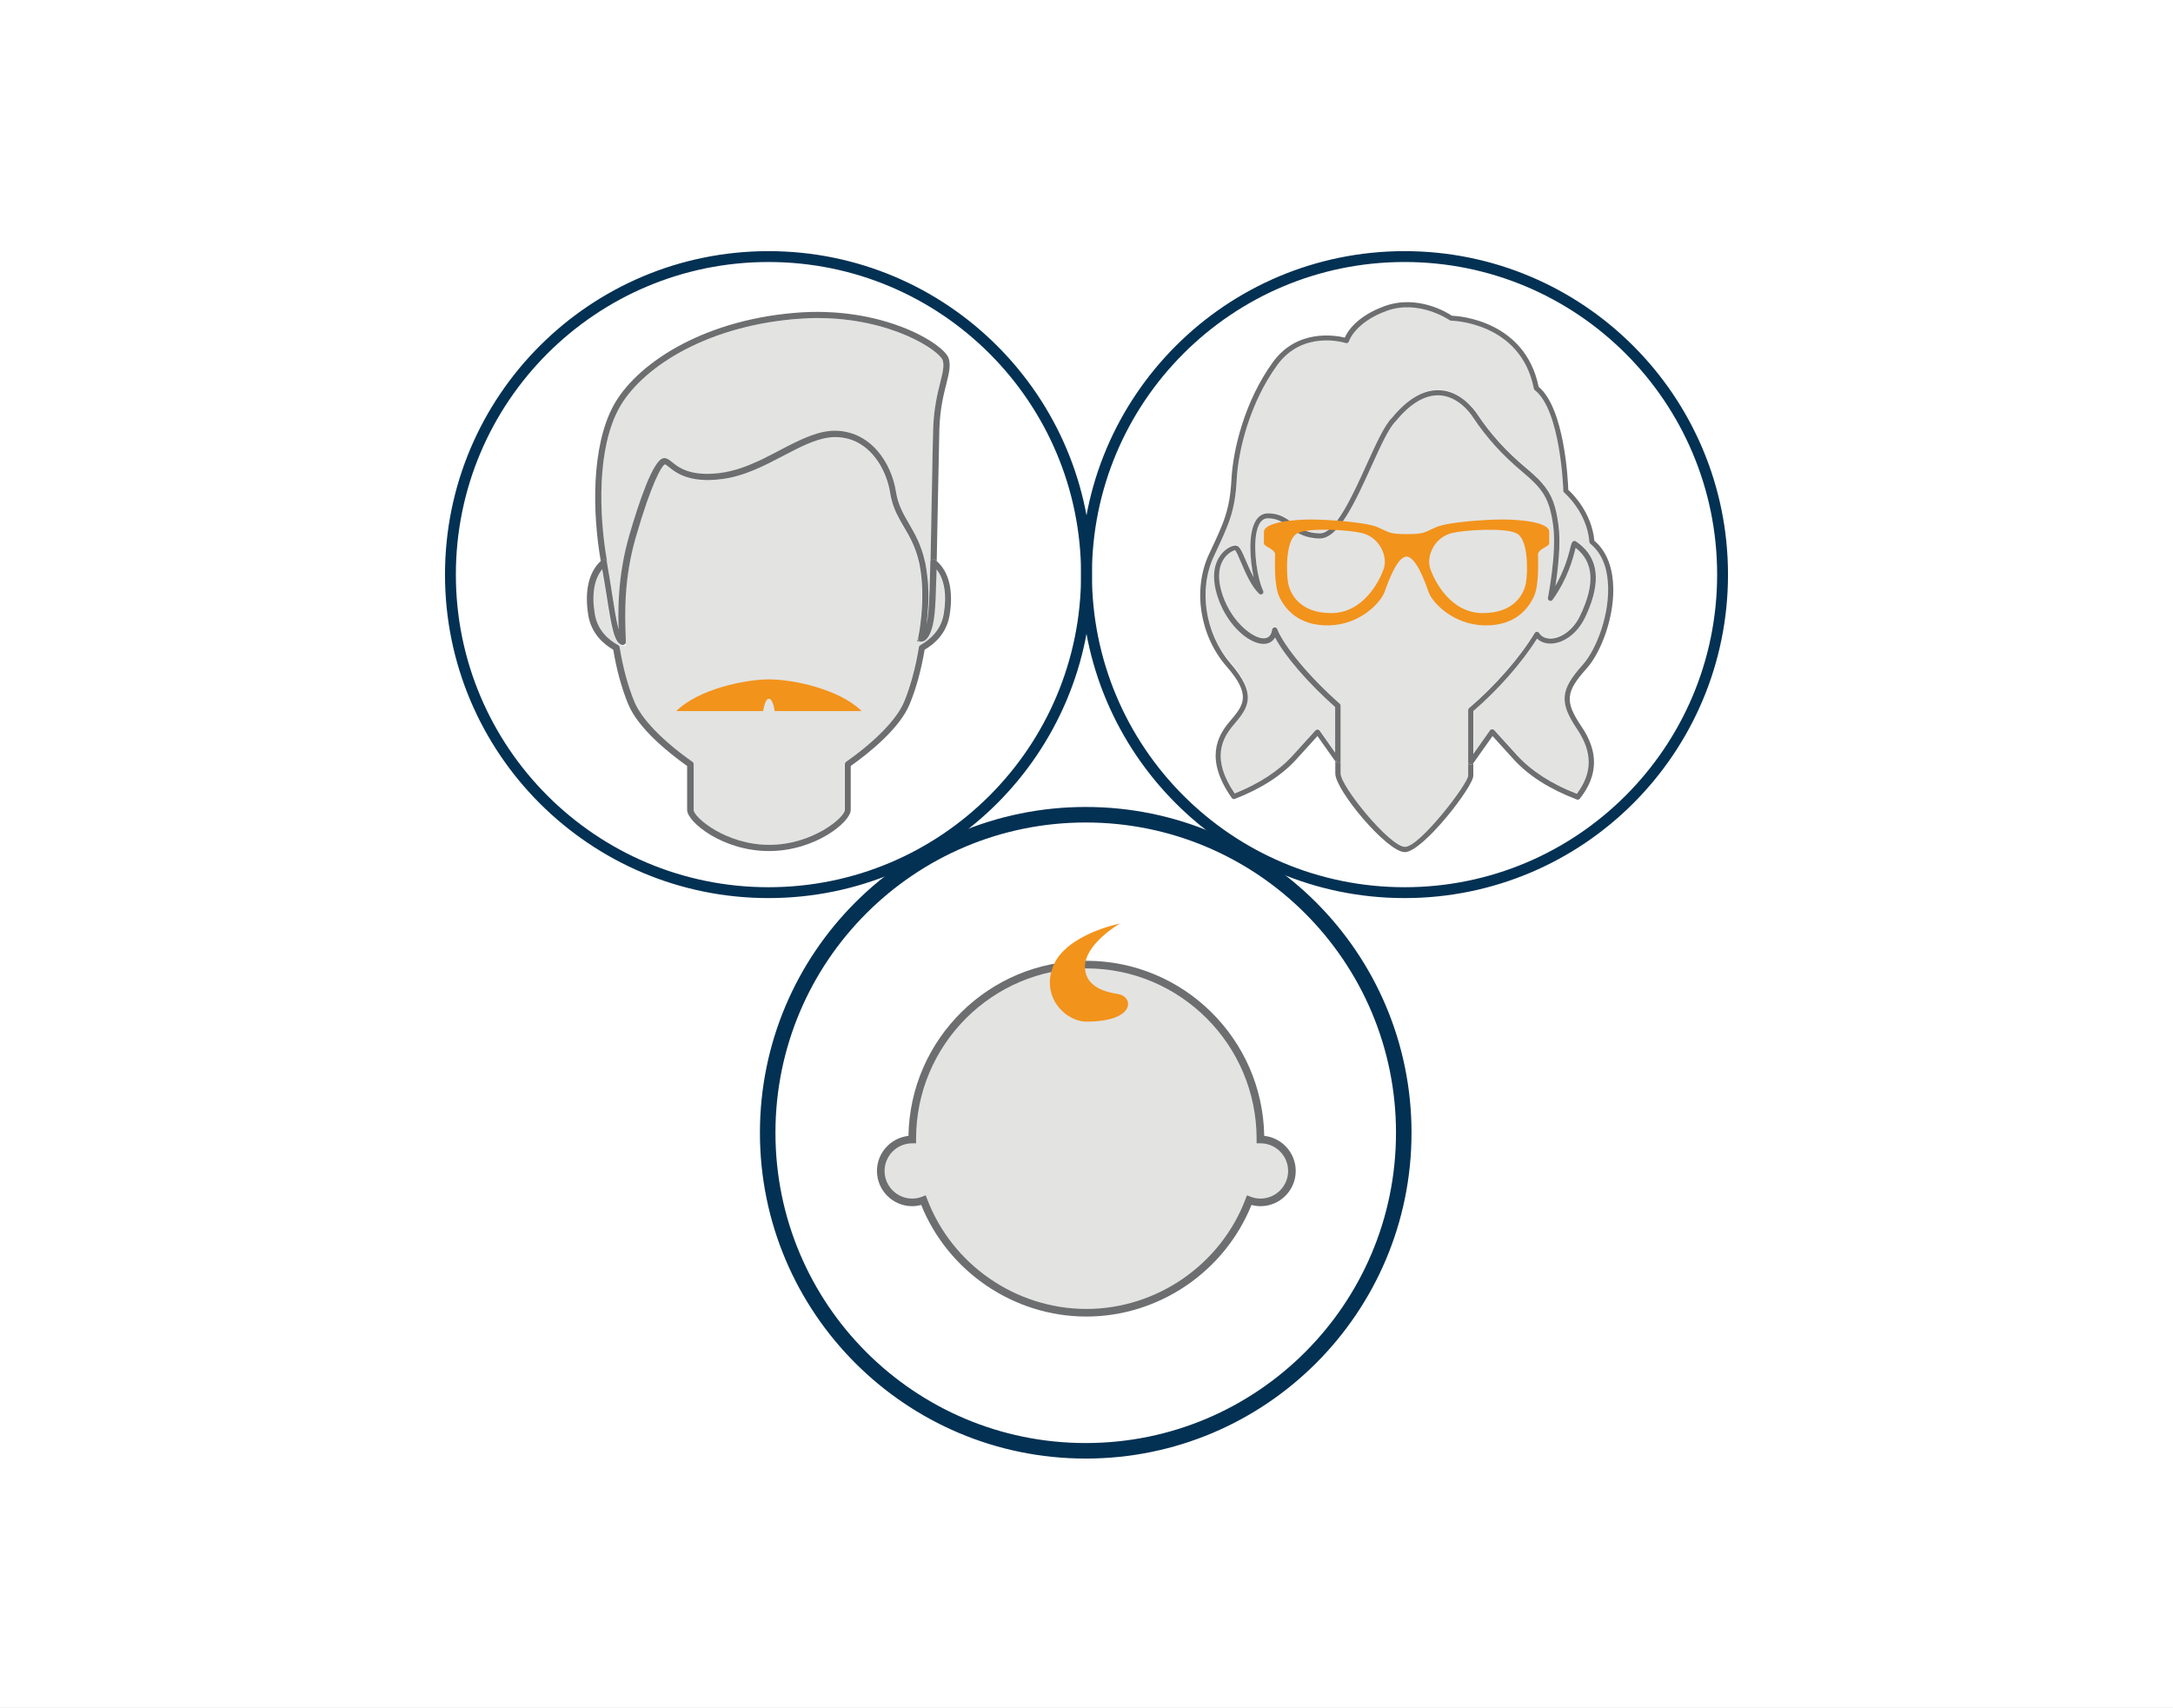
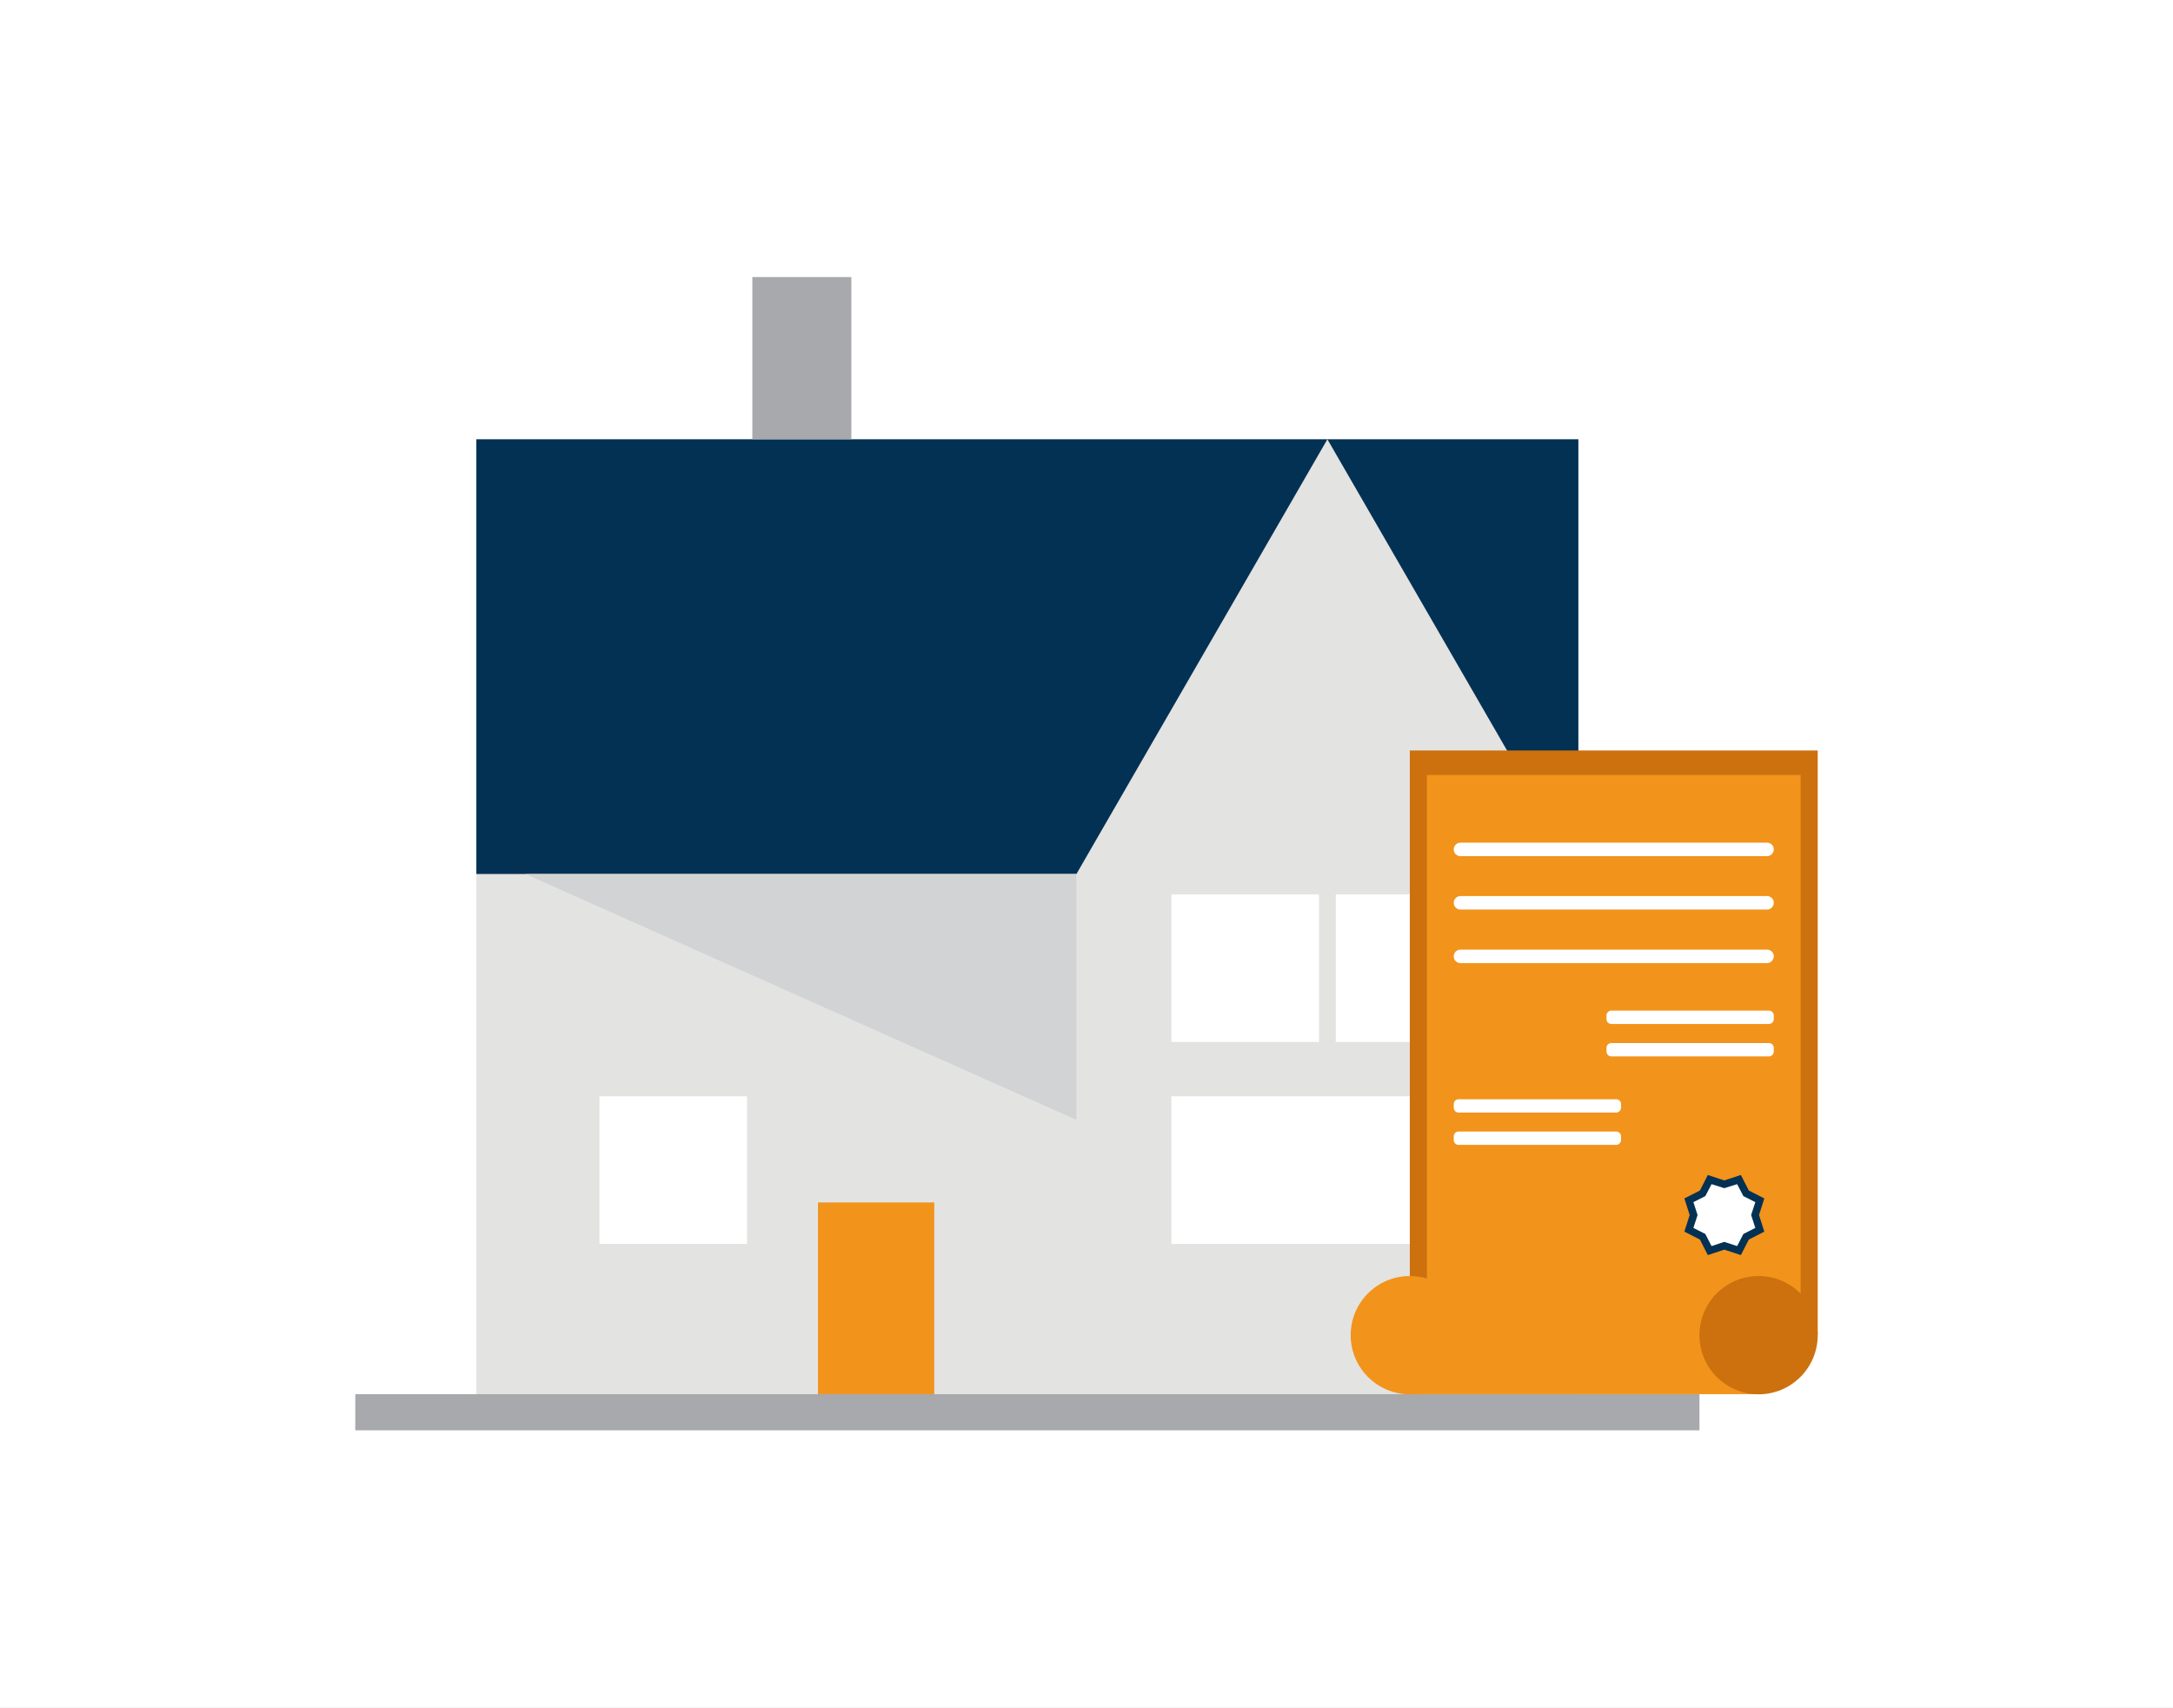
<svg xmlns="http://www.w3.org/2000/svg" version="1.1" id="Ebene_1" x="0px" y="0px" viewBox="0 0 1400 1100" style="enable-background:new 0 0 1400 1100;" xml:space="preserve">
  <style type="text/css">
	.st0{fill:#FFFFFF;}
	.st1{fill:#E3E3E2;}
- 	.st2{fill:#6D6E70;}
+ 	.st2{fill:#033153;}
	.st3{fill:#F2931B;}
- 	.st4{fill:none;stroke:#033153;stroke-width:10;stroke-miterlimit:10;}
- 	.st5{fill:none;stroke:#033153;stroke-width:7;stroke-miterlimit:10;}
+ 	.st4{fill:#A7A9AC;}
+ 	.st5{fill:#D1D3D4;}
+ 	.st6{fill:#CC710D;}
</style>
  <rect y="0" class="st0" width="1400" height="1100" />
  <g>
    <g>
-       <path class="st1" d="M794.8,466.9c-7.6,8.9-14.4,22,0.8,44.1c16.1-6.5,28.3-14.4,37.3-24.4l14.8-16.3c0.3-0.4,0.8-0.5,1.3-0.5    c0.5,0,1,0.3,1.3,0.7l10,14.2v-29.4c-17.4-15.3-32.5-32.9-38.7-44.8c-1.7,3.1-4.6,3.9-6.4,4.1c-9.2,0.9-23.9-11-30.3-29.4    c-5.1-14.5-1.9-23.1,1.6-27.8c3.3-4.4,7.7-6.3,9.8-6.1c2.4,0.1,3.8,3.4,6.6,9.9c1.4,3.3,3,7.1,4.9,10.5    c-2.6-11.9-3.5-28.6,1.4-36.5c1.9-3.1,4.7-4.7,7.9-4.7c7.5,0,11.8,3.2,15.9,6.3c4.4,3.3,8.9,6.6,17.6,6.6    c9.9,0,21.1-24.7,30.1-44.6c6.2-13.6,11.5-25.4,16.3-29.9c10-12.2,20.4-18.2,30.7-17.7c12.9,0.6,21.4,11.3,24.4,15.8    c8.5,12.7,18.2,23.4,31.4,34.5c1.7,1.4,3.2,2.8,4.7,4.1c0.7,0.7,1.4,1.3,2,1.9c0.7,0.6,1.3,1.3,1.9,1.9c0.6,0.6,1.2,1.3,1.7,1.9    c5.9,6.9,8.6,14,10.4,26.9c0.4,3.1,0.6,6.4,0.6,9.9c0,3.5-0.1,7-0.4,10.5c-0.5,7-1.4,13.7-2.2,18.7c5.8-10,8.2-18.9,9.4-23.7    c0.1-0.3,0.2-0.6,0.2-0.9c0.7-3,1-3.9,2.1-4.3c0.1,0,0.3-0.1,0.4-0.1c0.1,0,0.1,0,0.2,0c0.1,0,0.2,0,0.3,0c0,0,0.1,0,0.1,0    c0.1,0,0.2,0,0.3,0.1c0,0,0.1,0,0.1,0.1c0.1,0,0.1,0.1,0.2,0.1c0.5,0.3,0.9,0.6,1.4,1c13.2,9.7,14.9,24.9,5.3,46.1    c-0.3,0.7-0.7,1.4-1,2.1c-4.6,9.6-12.9,16.1-21.3,16.6c-3.8,0.2-7.1-0.9-9.5-3.2c-9.7,15.4-25.2,33.1-41.1,46.7v27.7l10.8-15.3    c0.3-0.4,0.8-0.7,1.3-0.7c0,0,0.1,0,0.1,0c0.5,0,0.9,0.2,1.2,0.5l14.8,16.3c9.3,10.2,21.9,18.3,38.5,24.8    c10.2-13.5,10.3-26.9,0.1-41.8c-11.6-17.1-10.8-25.2,3.7-41.3c9-10,17.8-33.2,16.2-53.3c-0.9-11-4.7-19.3-11.3-24.7    c-0.4-0.3-0.6-0.7-0.6-1.2c-1.5-19.2-16.1-31.6-16.2-31.7c-0.4-0.3-0.6-0.8-0.6-1.2c0-0.5-1.6-51.8-18.4-64.9    c-0.3-0.2-0.5-0.6-0.6-1c-8.4-42.9-52.9-43.7-53.3-43.7c-0.3,0-0.7-0.1-0.9-0.3c-0.2-0.1-19.7-13.5-40.4-6.1    c-20.6,7.3-24.4,19.5-24.5,19.7c-0.1,0.4-0.4,0.8-0.8,1c-0.4,0.2-0.9,0.3-1.3,0.1c-1.1-0.4-27.6-8.6-44.1,14.2    c-17.7,24.4-25.1,54.9-26.1,73.6c-1.1,20.5-4.8,28.4-14.7,49.5c-10.1,21.6-5.8,49.8,10.6,68.7C811,448,803.8,456.4,794.8,466.9z" />
-       <path class="st1" d="M905.2,545.6c9.5,0,40.7-40.8,40.7-45.9V491v-33.7c0-0.5,0.2-1,0.6-1.3c16.5-14.1,32.7-32.6,42.3-48.4    c0.3-0.5,0.8-0.8,1.4-0.8c0,0,0,0,0,0c0.2,0,0.5,0.1,0.7,0.2c0.3,0.1,0.5,0.3,0.7,0.6c1.6,2.6,4.5,3.9,8,3.6    c5.8-0.3,13.8-5,18.4-14.7c9.7-20.4,8.8-34.7-2.9-43.8c-0.1,0.3-0.2,0.6-0.2,0.9c-1.4,5.6-4.7,18.8-14.6,32.6    c-0.5,0.6-1.3,0.9-2,0.6c-0.7-0.3-1.1-1.1-1-1.9c0.1-0.3,5.7-28.7,3.4-46.2c-2.4-17.8-6.5-23.6-19.5-34.6    c-13.5-11.4-23.3-22.2-32-35.2c-2.8-4.1-10.4-13.8-21.8-14.4c-9.1-0.4-18.6,5.1-28.1,16.6c-4.4,4.3-9.9,16.3-15.7,29    c-10.4,22.9-21.1,46.6-33.2,46.6c-2.5,0-4.6-0.2-6.6-0.7c-5.8-1.2-9.6-4.1-13-6.6c-0.8-0.6-1.6-1.2-2.5-1.8    c-2.2-1.5-4.4-2.8-7.2-3.4c-1.3-0.3-2.7-0.5-4.3-0.5c-0.5,0-1,0.1-1.5,0.2c-1.4,0.4-2.6,1.4-3.6,2.9c-4.5,7.2-3.3,24.5-0.5,35.8    c0.8,3.2,1.7,5.9,2.6,7.8c0.4,0.7,0.1,1.6-0.5,2.1c-0.7,0.5-1.6,0.4-2.1-0.2c-5.1-5-8.7-13.3-11.6-20.1c-1.4-3.3-3.2-7.4-4-8    c-0.4,0-3.8,1.1-6.6,4.9c-3,4-5.7,11.5-1.1,24.7c6.1,17.6,20.1,27.9,26.9,27.2c2.7-0.3,4.3-2.1,4.8-5.6c0.1-0.8,0.7-1.3,1.5-1.4    c0.1,0,0.1,0,0.2,0c0.1,0,0.1,0,0.2,0c0.1,0,0.2,0,0.3,0c0.1,0,0.1,0.1,0.2,0.1c0.1,0,0.2,0.1,0.2,0.1c0.1,0,0.1,0.1,0.2,0.2    c0.1,0.1,0.1,0.1,0.2,0.2c0.1,0.1,0.2,0.3,0.3,0.5c4.3,11.1,21.2,31.3,40.2,48c0.4,0.3,0.6,0.8,0.6,1.3V490v8.4    C863.7,506.6,895.6,545.6,905.2,545.6z" />
-       <path class="st2" d="M991,407c0.3,0.1,0.5,0.3,0.7,0.6C991.5,407.3,991.2,407.1,991,407z" />
-       <path class="st2" d="M1013.8,348.6c0.1,0,0.3-0.1,0.4-0.1C1014.1,348.5,1014,348.5,1013.8,348.6z" />
-       <path class="st2" d="M1015.2,348.7c0.1,0,0.2,0.1,0.3,0.2c0.4,0.3,0.9,0.6,1.3,0.9c-0.4-0.3-0.9-0.7-1.4-1    C1015.4,348.7,1015.3,348.7,1015.2,348.7z" />
-       <path class="st2" d="M990.2,307.6c-0.7-0.6-1.3-1.3-2-1.9C988.9,306.3,989.6,307,990.2,307.6z" />
-       <path class="st2" d="M990.2,307.6c0.7,0.6,1.3,1.3,1.9,1.9C991.5,308.9,990.9,308.3,990.2,307.6z" />
-       <path class="st2" d="M1004.1,338.3c-1.7-12.9-4.4-20-10.4-26.9C999.7,318.3,1002.4,325.4,1004.1,338.3c0.4,3.1,0.6,6.4,0.6,9.9    C1004.7,344.7,1004.5,341.4,1004.1,338.3z" />
-       <path class="st2" d="M993.8,311.4c-0.5-0.6-1.1-1.3-1.7-1.9C992.7,310.1,993.2,310.8,993.8,311.4z" />
-       <path class="st2" d="M947.1,492.6c-0.7-0.2-1.2-0.9-1.2-1.6v8.7c0,5.1-31.2,45.9-40.7,45.9c-9.7,0-41.5-39-41.5-47.3V490    c0,0.7-0.5,1.4-1.2,1.6c-0.7,0.2-1.4,0-1.9-0.6l0.7-1h-0.3l-0.7,0.5v7.9c0,10.6,33.3,50.6,44.8,50.6c11.4,0,44.1-42.1,44.1-49.2    v-8.2L949,492C948.6,492.6,947.8,492.8,947.1,492.6z" />
-       <path class="st2" d="M1014.7,348.5c-0.1,0-0.2,0-0.3,0C1014.5,348.5,1014.6,348.5,1014.7,348.5z" />
-       <path class="st2" d="M1015.1,348.6c-0.1,0-0.2-0.1-0.3-0.1C1014.9,348.5,1015,348.6,1015.1,348.6z" />
-       <path class="st2" d="M1002.1,377.4C1002.1,377.4,1002.1,377.4,1002.1,377.4c0.8-5,1.7-11.7,2.2-18.7    C1003.8,365.8,1002.9,372.5,1002.1,377.4z" />
-       <path class="st2" d="M792.3,464.8c-7.9,9.2-16.3,24.3,1.3,49.3c0.4,0.6,1.3,0.9,2,0.6c17.1-6.7,30.2-15.1,39.8-25.7l13.4-14.8    l11.5,16.3l0,0l0.7-0.5h0.3l-0.7,1c0.4,0.6,1.2,0.9,1.9,0.6c0.7-0.2,1.2-0.9,1.2-1.6v-35.4c0-0.5-0.2-0.9-0.6-1.3    c-19-16.7-35.9-36.9-40.2-48c-0.1-0.2-0.2-0.3-0.3-0.5c-0.1-0.1-0.1-0.1-0.2-0.2c-0.1-0.1-0.1-0.1-0.2-0.2    c-0.1-0.1-0.2-0.1-0.2-0.1c-0.1,0-0.1-0.1-0.2-0.1c-0.1,0-0.2,0-0.3,0c-0.1,0-0.2,0-0.4,0c-0.8,0.1-1.4,0.7-1.5,1.4    c-0.5,3.5-2.1,5.3-4.8,5.6c-6.7,0.7-20.7-9.6-26.9-27.2c-4.6-13.2-1.9-20.7,1.1-24.7c2.8-3.7,6.3-4.8,6.6-4.9c0.9,0.6,2.6,4.7,4,8    c2.9,6.7,6.4,15.1,11.6,20.1c0.6,0.6,1.5,0.6,2.1,0.2c0.7-0.5,0.9-1.4,0.5-2.1c-0.9-1.9-1.8-4.6-2.6-7.8    c-2.8-11.3-4-28.6,0.5-35.8c1-1.6,2.2-2.5,3.6-2.9c0.5-0.1,1-0.2,1.5-0.2c1.6,0,3,0.2,4.3,0.5c2.8,0.6,5,1.9,7.2,3.4    c0.8,0.6,1.6,1.2,2.5,1.8c3.4,2.6,7.2,5.4,13,6.6c1.9,0.4,4.1,0.7,6.6,0.7c12,0,22.8-23.7,33.2-46.6c5.8-12.7,11.2-24.8,15.7-29    c9.4-11.5,18.9-17,28.1-16.6c11.4,0.6,19.1,10.2,21.8,14.4c8.7,13,18.5,23.9,32,35.2c13,11,17.1,16.8,19.5,34.6    c2.3,17.5-3.4,45.9-3.4,46.2c-0.2,0.8,0.2,1.5,1,1.9c0.7,0.3,1.6,0.1,2-0.6c9.9-13.8,13.2-27,14.6-32.6c0.1-0.3,0.2-0.6,0.2-0.9    c11.7,9.1,12.7,23.4,2.9,43.8c-4.6,9.7-12.6,14.4-18.4,14.7c-3.6,0.2-6.4-1.1-8-3.6c-0.2-0.3-0.4-0.5-0.7-0.6    c-0.2-0.1-0.5-0.2-0.7-0.2c0,0,0,0,0,0c-0.6,0-1.1,0.3-1.4,0.8c-9.5,15.8-25.7,34.3-42.3,48.4c-0.4,0.3-0.6,0.8-0.6,1.3V491    c0,0.7,0.5,1.4,1.2,1.6c0.7,0.2,1.4,0,1.9-0.6l0.3-0.4l12.3-17.4l13.4,14.8c9.8,10.8,23.2,19.3,40.9,26.1c0.2,0.1,0.4,0.1,0.6,0.1    c0.5,0,1-0.2,1.3-0.6c11.9-15,12.2-30.3,1-46.7c-10.7-15.9-10.2-22.1,3.4-37.2c9.5-10.5,18.7-34.8,17-55.7    c-0.9-11.5-5-20.7-12-26.6c-1.7-18.1-13.9-30.2-16.8-32.8c-0.2-6.6-2.5-52.5-19.1-66.4c-8.7-42.4-50.7-45.6-55.9-45.8    c-3.1-2.1-22.1-13.7-43-6.3c-18.2,6.5-24.3,16.5-26,20.4c-6.3-1.5-30.7-5.7-46.3,15.8c-18.1,24.9-25.7,56.2-26.7,75.4    c-1.1,19.9-4.7,27.6-14.4,48.2c-10.7,22.7-6.1,52.5,11.1,72.3C806.6,448,801.2,454.3,792.3,464.8z M782.1,358.3    c9.9-21.1,13.6-29,14.7-49.5c1-18.7,8.4-49.2,26.1-73.6c16.5-22.7,43-14.5,44.1-14.2c0.4,0.1,0.9,0.1,1.3-0.1    c0.4-0.2,0.7-0.6,0.8-1c0-0.1,3.9-12.3,24.5-19.7c20.7-7.4,40.2,6,40.4,6.1c0.3,0.2,0.6,0.3,0.9,0.3c0.4,0,44.9,0.8,53.3,43.7    c0.1,0.4,0.3,0.7,0.6,1c16.8,13.1,18.4,64.4,18.4,64.9c0,0.5,0.2,0.9,0.6,1.2c0.1,0.1,14.7,12.5,16.2,31.7c0,0.5,0.3,0.9,0.6,1.2    c6.6,5.4,10.5,13.7,11.3,24.7c1.6,20-7.2,43.2-16.2,53.3c-14.5,16.1-15.2,24.2-3.7,41.3c10.1,15,10.1,28.3-0.1,41.8    c-16.6-6.5-29.2-14.7-38.5-24.8l-14.8-16.3c-0.3-0.3-0.8-0.5-1.2-0.5c0,0-0.1,0-0.1,0c-0.5,0-1,0.3-1.3,0.7l-10.8,15.3v-27.7    c15.9-13.6,31.4-31.3,41.1-46.7c2.3,2.3,5.7,3.4,9.5,3.2c8.3-0.5,16.7-7,21.3-16.6c0.3-0.7,0.7-1.4,1-2.1    c9.6-21.2,7.8-36.3-5.3-46.1c-0.4-0.3-0.9-0.6-1.3-0.9c-0.1-0.1-0.2-0.1-0.3-0.2c0,0-0.1,0-0.1-0.1c-0.1,0-0.2-0.1-0.3-0.1    c0,0-0.1,0-0.1,0c-0.1,0-0.2,0-0.3,0c-0.1,0-0.1,0-0.2,0c-0.1,0-0.3,0-0.4,0.1c-1.1,0.4-1.3,1.3-2.1,4.3c-0.1,0.3-0.1,0.6-0.2,0.9    c-1.2,4.8-3.7,13.7-9.4,23.7c0,0,0,0,0,0c0.8-5,1.7-11.7,2.2-18.7c0.3-3.5,0.4-7.1,0.4-10.5c0-3.5-0.2-6.8-0.6-9.9    c-1.7-12.9-4.4-20-10.4-26.9c-0.5-0.6-1.1-1.3-1.7-1.9c-0.6-0.6-1.2-1.3-1.9-1.9c-0.7-0.6-1.3-1.3-2-1.9c-1.4-1.3-3-2.7-4.7-4.1    c-13.2-11.1-22.9-21.8-31.4-34.5c-3-4.5-11.5-15.2-24.4-15.8c-10.3-0.5-20.7,5.5-30.7,17.7c-4.8,4.6-10.1,16.3-16.3,29.9    c-9,19.9-20.2,44.6-30.1,44.6c-8.7,0-13.2-3.4-17.6-6.6c-4.2-3.1-8.5-6.3-15.9-6.3c-3.3,0-6,1.6-7.9,4.7c-4.9,7.9-4,24.5-1.4,36.5    c-1.9-3.5-3.5-7.2-4.9-10.5c-2.8-6.5-4.2-9.8-6.6-9.9c-2.1-0.2-6.5,1.7-9.8,6.1c-3.5,4.7-6.6,13.3-1.6,27.8    c6.4,18.5,21.1,30.3,30.3,29.4c1.8-0.2,4.6-1,6.4-4.1c6.2,11.9,21.4,29.5,38.7,44.8v29.4l-10-14.2c-0.3-0.4-0.8-0.7-1.3-0.7    c-0.5,0-1,0.2-1.3,0.5l-14.8,16.3c-9,9.9-21.3,17.9-37.3,24.4c-15.1-22.1-8.4-35.2-0.8-44.1c9-10.6,16.1-18.9-2.1-39.9    C776.4,408.1,772,379.8,782.1,358.3z" />
-       <path class="st3" d="M968.1,334.7c-10.8,0-35.4,1.6-43,5c-7.6,3.3-7.2,4.4-18.7,4.4c-11.5,0-11.1-1.1-18.7-4.4    c-7.6-3.3-32.1-5-43-5c-10.8,0-30.4,1.6-30.4,8.1c0,3.2,0,5.2,0,7.3c0,2.1,7.2,3.5,7.2,7.2c0,3.7-0.8,19.5,2.6,26.9    c3.4,7.4,11.8,19.1,32.1,18.7s33.5-14.9,35.9-21.7s8.2-22.6,14.1-22.6c5.9,0,11.8,15.8,14.1,22.6s15.6,21.2,35.9,21.7    s28.7-11.3,32.1-18.7c3.4-7.4,2.6-23.2,2.6-26.9c0-3.7,7.2-5.1,7.2-7.2c0-2.1,0-4.1,0-7.3C998.5,336.3,979,334.7,968.1,334.7z     M891.6,366.1c-2.5,7.8-13.1,28.9-33.9,28.9c-20.9,0-26.8-13.1-27.9-19.9c-1.1-6.9-1.5-26.8,5.5-31.2c7-4.4,34.3-2.4,42.1-0.5    C888.9,346.2,894.1,358.3,891.6,366.1z M983.2,375.1c-1.1,6.9-7,19.9-27.9,19.9c-20.9,0-31.4-21.1-33.9-28.9    c-2.5-7.8,2.6-19.9,14.1-22.7c7.8-1.9,35.1-3.8,42.1,0.5C984.7,348.3,984.3,368.2,983.2,375.1z" />
+       <rect x="306.9" y="563.1" class="st1" width="678.4" height="335.1" />
+       <rect x="306.9" y="283" class="st2" width="710" height="280.1" />
+       <polygon class="st1" points="855.2,283 693.5,563.1 693.5,898.2 1016.9,898.2 1016.9,563.1   " />
+       <rect x="527" y="774.7" class="st3" width="74.9" height="123.5" />
+       <rect x="386.2" y="706.3" class="st0" width="95.1" height="95.1" />
+       <rect x="754.7" y="576.2" class="st0" width="95.1" height="95.1" />
+       <rect x="860.6" y="576.2" class="st0" width="95.1" height="95.1" />
+       <rect x="754.7" y="706.3" class="st0" width="201.1" height="95.1" />
+       <rect x="484.7" y="178.5" class="st4" width="63.8" height="104.5" />
+       <rect x="228.9" y="898.2" class="st4" width="866" height="23.3" />
+       <polygon class="st5" points="338.5,563.1 693.5,721.5 693.5,563.1   " />
    </g>
    <g>
-       <path class="st1" d="M601.2,276.5c0.4-13.2,2.8-23,4.6-30.2c1.6-6.4,2.7-11.1,1.5-14.3c-2.2-6.1-32.8-27.1-80.8-27.1    c-4.7,0-9.7,0.2-14.7,0.7c-59.4,5.2-99.6,32.7-113.1,57.7c-14,25.9-13,68-7.5,98.8c1.3,7.2,2.4,14,3.3,20.2    c1.3,8.2,2.8,17.6,4.3,23.5c-0.1-2.6-0.1-5.5-0.2-8.6c0-9.4,0.5-20.9,2.8-33.9c0.5-2.9,1.1-5.9,1.8-8.9c0.7-3,1.5-6.2,2.4-9.3    c6.4-22.1,15.3-48.6,22-49.8c1.5-0.3,2.8,0.4,4.2,1.4c0.5,0.3,0.9,0.7,1.4,1.1c0.9,0.7,2,1.6,3.3,2.5c1.7,1.2,3.8,2.3,6.6,3.2    c0.2,0.1,0.4,0.1,0.6,0.2c0.4,0.1,0.8,0.3,1.3,0.4c4.6,1.2,10.8,1.7,19.3,0.7c8.5-1.1,16.5-4,24.3-7.6c0.7-0.3,1.4-0.7,2.2-1    c0.1-0.1,0.3-0.1,0.4-0.2c3.9-1.9,7.7-3.9,11.5-5.9c6.7-3.5,13.1-6.9,19.5-9.2c5.3-2,10.6-3.3,15.8-3.3    c22.9,0,36.5,20.5,39.5,39.5c1.3,8.3,4.7,14.1,8.3,20.3c3.7,6.4,7.9,13.6,10.3,24.4c0.2,0.7,0.3,1.5,0.5,2.2    c0.5,2.6,0.9,5.2,1.1,7.8c0,0.1,0,0.2,0,0.3c0.1,0.6,0.1,1.2,0.2,1.7c0,0.3,0.1,0.6,0.1,0.9c0,0.4,0,0.7,0.1,1.1    c0,0.5,0.1,1,0.1,1.5c0,0.2,0,0.3,0,0.5c0.4,9.4-0.3,18.2-1.1,24.5c0.7-2.7,1.2-6.5,1.5-11.6c0-0.4,0-0.7,0.1-1.1    c0.3-5.8,0.6-14.7,0.9-27.3c0,0,0,0,0,0c0.4-14.3,0.7-31,0.9-46.7C600.7,299.9,601,285.5,601.2,276.5z" />
-       <path class="st1" d="M383,395.7c1.8,10.6,9.1,16.7,15,20c0.5,0.3,0.9,0.8,1,1.4c2.2,13.3,5.4,25.1,9.5,35.1    c4.6,11.1,18.2,25.2,37.4,38.7c0.5,0.4,0.8,1,0.8,1.6v29.4c0,4.7,20.7,22.5,48.7,22.5c28,0,48.7-17.8,48.7-22.5v-29.4    c0-0.6,0.3-1.3,0.8-1.6c19.2-13.5,32.9-27.6,37.4-38.7c4.1-10,7.3-21.8,9.5-35.1c0.1-0.6,0.5-1.1,1-1.4c5.9-3.2,13.2-9.3,15-20    c2.1-12.4,0.4-22.4-4.6-28.7c-0.3,10-0.6,18.5-0.9,24c-0.7,11.4-2.7,18.5-6.1,21.3c-1.5,1.3-2.8,1.2-3.2,1.2l-2.2-0.3l0.5-2.1    c0.1-0.2,5.2-24.4,1.1-46.3c-0.1-0.7-0.3-1.4-0.4-2.1c-2.2-10.2-6.1-16.8-9.9-23.2c-3-5.1-5.9-10.1-7.6-16.3    c-0.5-1.7-0.9-3.5-1.2-5.4c-2.2-14.2-10.7-29.2-24.8-34.3c-3.3-1.2-6.8-1.8-10.7-1.8c-1.3,0-2.6,0.1-3.9,0.3    c-9.3,1.2-19.1,6.4-29.5,11.8c-12.4,6.5-25.2,13.2-39.7,15c-21.1,2.6-29.5-4.1-34-7.8c-0.9-0.7-2.1-1.7-2.5-1.7    c-2,0.6-8.5,11.3-18.8,47c-7.8,27.1-7,49.8-6.5,63.3l0.1,4c0,0,0,0,0,0.1l0.1,2.5l-2.5-0.5c-5-1.1-6.7-10.7-10.1-32.5    c-0.5-2.9-0.9-6-1.5-9.2c-0.1-0.3-0.1-0.7-0.2-1c-0.2-1.2-0.4-2.4-0.6-3.6c-0.1-0.6-0.2-1.1-0.3-1.7c-0.1-0.3-0.1-0.6-0.2-0.9    C382.6,372.8,380.9,383,383,395.7z" />
-       <path class="st2" d="M597.8,374.7c0-0.3-0.1-0.6-0.1-0.9C597.8,374.1,597.8,374.4,597.8,374.7z" />
-       <path class="st2" d="M598,377.4c0-0.5-0.1-1-0.1-1.5C597.9,376.3,598,376.8,598,377.4z" />
-       <path class="st2" d="M598.5,389.7c0,0.4,0,0.8-0.1,1.1C598.5,390.4,598.5,390,598.5,389.7z" />
-       <path class="st2" d="M491.2,295.9c3.9-1.9,7.7-3.9,11.5-5.9c6.7-3.5,13.1-6.9,19.5-9.2c-6.3,2.4-12.8,5.7-19.5,9.2    C498.9,292,495.1,294,491.2,295.9z" />
-       <path class="st2" d="M597.6,372c0-0.1,0-0.2,0-0.3C597.6,371.9,597.6,371.9,597.6,372z" />
-       <path class="st2" d="M490.8,296.1c-0.7,0.3-1.4,0.7-2.2,1C489.3,296.8,490.1,296.4,490.8,296.1z" />
-       <path class="st2" d="M593.1,413.5c-0.6-0.1-1.1-0.4-1.4-0.8c-0.3-0.5-0.4-1-0.3-1.6l-0.5,2.1L593.1,413.5z" />
-       <path class="st2" d="M603.3,367c-0.3,11.1-0.6,19-0.9,24C602.8,385.5,603.1,377,603.3,367C603.3,367,603.3,367,603.3,367z" />
-       <path class="st2" d="M464.8,308.6c-21.1,2.6-29.5-4.1-34-7.8C435.3,304.5,443.7,311.3,464.8,308.6z" />
-       <path class="st2" d="M592.1,362.6c-2.2-10.2-6.1-16.8-9.9-23.2c-3-5.1-5.9-10.1-7.6-16.3c1.8,6.3,4.6,11.2,7.6,16.3    C586,345.8,589.9,352.4,592.1,362.6z" />
-       <path class="st2" d="M598,377.9c0.4,9.5-0.3,18.3-1.1,24.6c0.7-2.7,1.2-6.5,1.5-11.7c-0.3,5.2-0.9,8.9-1.5,11.6    C597.7,396.1,598.5,387.3,598,377.9z" />
-       <path class="st2" d="M389.9,360.6c0.7,0.2,1.1,0.8,1.3,1.5c1.3,7.2,2.4,14,3.3,20.2c-1-6.2-2-13-3.3-20.2    c-5.5-30.8-6.5-73,7.5-98.8c13.5-25,53.7-52.5,113.1-57.7c5.1-0.4,10-0.7,14.7-0.7c48,0,78.6,21,80.8,27.1    c1.2,3.3,0.1,7.9-1.5,14.3c-1.8,7.2-4.2,16.9-4.6,30.2c-0.3,9-0.5,23.4-0.8,39.1c-0.3,15.6-0.6,32.4-0.9,46.7    c0-0.7,0.5-1.4,1.1-1.7c0.7-0.3,1.5-0.2,2.1,0.2c0.3,0.2,0.5,0.5,0.8,0.7c0.3-14.1,0.6-30.5,0.9-45.8c0.3-15.7,0.6-30.1,0.8-39.1    c0.4-12.8,2.6-21.9,4.5-29.3c1.8-7.1,3-12.2,1.4-16.7c-3.5-9.4-43.1-34-99.6-29c-60.9,5.3-102.3,33.9-116.3,59.8    c-14.3,26.5-13.6,69-8.1,100.3c0.3-0.3,0.6-0.5,0.9-0.8C388.6,360.5,389.3,360.4,389.9,360.6z" />
-       <path class="st2" d="M379,396.3c1.9,11.7,9.7,18.6,16.1,22.3c2.2,13.2,5.5,25,9.6,35c6.5,15.8,26.2,31.5,38,39.9v28.3    c0,7.7,22.8,26.5,52.7,26.5c29.9,0,52.7-18.8,52.7-26.5v-28.3c11.8-8.4,31.5-24.1,38-39.9c4.1-10,7.4-21.8,9.6-35    c6.5-3.8,14.2-10.6,16.1-22.3c2.6-15.7-0.4-28-8.4-34.9c-0.3-0.2-0.5-0.5-0.8-0.7c-0.6-0.5-1.4-0.6-2.1-0.2    c-0.7,0.3-1.1,1-1.1,1.7c0,0,0,0,0,0c-0.3,12.6-0.6,21.6-0.9,27.3c0,0.4,0,0.8-0.1,1.1c-0.3,5.2-0.9,9-1.5,11.7    c0.8-6.3,1.6-15.1,1.1-24.6c0-0.2,0-0.3,0-0.5c0-0.5-0.1-1-0.1-1.5c0-0.4,0-0.7-0.1-1.1c0-0.3-0.1-0.6-0.1-0.9    c0-0.6-0.1-1.2-0.2-1.7c0-0.1,0-0.2,0-0.3c-0.3-2.6-0.6-5.2-1.1-7.8c-0.1-0.8-0.3-1.5-0.5-2.2c-2.4-10.8-6.6-18-10.3-24.4    c-3.6-6.2-7-12-8.3-20.3c-2.9-19-16.6-39.5-39.5-39.5c-5.2,0-10.5,1.3-15.8,3.3c-6.3,2.4-12.8,5.7-19.5,9.2c-3.8,2-7.6,4-11.5,5.9    c-0.1,0.1-0.3,0.1-0.4,0.2c-0.7,0.3-1.4,0.7-2.2,1c-7.8,3.6-15.8,6.5-24.3,7.6c-8.5,1.1-14.7,0.5-19.3-0.7    c-0.5-0.1-0.9-0.3-1.3-0.4c-0.2-0.1-0.4-0.1-0.6-0.2c-2.8-0.9-4.9-2.1-6.6-3.2c-1.3-0.9-2.3-1.7-3.3-2.5c-0.5-0.4-1-0.8-1.4-1.1    c-1.4-1-2.7-1.7-4.2-1.4c-6.6,1.2-15.6,27.8-22,49.8c-0.9,3.2-1.7,6.3-2.4,9.3c-0.7,3-1.3,6-1.8,8.9c-2.3,13-2.8,24.6-2.8,33.9    c0,3.1,0.1,6,0.2,8.6c0,0,0,0,0,0c-1.6-5.9-3-15.3-4.3-23.5c-1-6.2-2-13-3.3-20.2c-0.1-0.7-0.6-1.3-1.3-1.5    c-0.7-0.3-1.4-0.1-1.9,0.3c-0.3,0.3-0.6,0.5-0.9,0.8C379.3,368.7,376.5,380.9,379,396.3z M388.1,367.5c0.1,0.6,0.2,1.2,0.3,1.7    c0.2,1.2,0.4,2.4,0.6,3.6c0.1,0.3,0.1,0.7,0.2,1c0.5,3.2,1,6.3,1.5,9.2c3.4,21.8,5.1,31.4,10.1,32.5c0.6,0.1,1.2,0,1.7-0.4    c0.5-0.4,0.7-0.9,0.7-1.5c0,0,0,0,0-0.1l-0.1-4c-0.5-13.5-1.3-36.2,6.5-63.3c10.3-35.7,16.9-46.4,18.8-47c0.4,0,1.6,1,2.5,1.7    c4.5,3.6,12.9,10.4,34,7.8c14.4-1.8,27.3-8.5,39.7-15c10.3-5.4,20.2-10.6,29.5-11.8c1.3-0.2,2.6-0.3,3.9-0.3    c3.9,0,7.4,0.7,10.7,1.8c14.1,5.1,22.6,20.2,24.8,34.3c0.3,1.9,0.7,3.7,1.2,5.4c1.8,6.3,4.6,11.2,7.6,16.3    c3.8,6.4,7.6,13,9.9,23.2c0.1,0.7,0.3,1.4,0.4,2.1c4.1,22-1,46.1-1.1,46.3c-0.1,0.5,0,1.1,0.3,1.6c0.3,0.5,0.8,0.8,1.4,0.8    c0.4,0,1.7,0.1,3.2-1.2c3.3-2.8,5.4-9.9,6.1-21.3c0.3-5.1,0.6-12.9,0.9-24c0,0,0,0,0,0c5,6.3,6.7,16.3,4.6,28.7    c-1.8,10.6-9.1,16.7-15,20c-0.5,0.3-0.9,0.8-1,1.4c-2.2,13.3-5.4,25.1-9.5,35.1c-4.6,11.1-18.2,25.2-37.4,38.7    c-0.5,0.4-0.8,1-0.8,1.6v29.4c0,4.7-20.7,22.5-48.7,22.5c-28,0-48.7-17.8-48.7-22.5v-29.4c0-0.6-0.3-1.3-0.8-1.6    c-19.2-13.5-32.8-27.6-37.4-38.7c-4.1-10-7.3-21.7-9.5-35.1c-0.1-0.6-0.5-1.1-1-1.4c-5.9-3.2-13.2-9.3-15-20    c-2.1-12.7-0.4-22.8,5-29.1c0,0,0,0,0,0C388,366.9,388,367.2,388.1,367.5z" />
-       <path class="st3" d="M495.5,437.7c-15.6,0-45.5,6.3-59.8,20.4l56,0c0,0,1-7.9,3.7-7.9s3.7,7.9,3.7,7.9l56,0    C540.9,444,511,437.7,495.5,437.7z" />
+       <rect x="908.3" y="483.5" class="st6" width="262.8" height="376.6" />
+       <rect x="919.3" y="499.3" class="st3" width="240.8" height="345.1" />
+       <path class="st0" d="M1138.5,551.6H940.9c-2.3,0-4.3-1.9-4.3-4.3v-0.1c0-2.3,1.9-4.3,4.3-4.3h197.6c2.3,0,4.3,1.9,4.3,4.3v0.1    C1142.7,549.7,1140.8,551.6,1138.5,551.6z" />
+       <path class="st0" d="M1138.5,586H940.9c-2.3,0-4.3-1.9-4.3-4.3v-0.1c0-2.3,1.9-4.3,4.3-4.3h197.6c2.3,0,4.3,1.9,4.3,4.3v0.1    C1142.7,584.1,1140.8,586,1138.5,586z" />
+       <path class="st0" d="M1138.5,620.5H940.9c-2.3,0-4.3-1.9-4.3-4.3v-0.1c0-2.3,1.9-4.3,4.3-4.3h197.6c2.3,0,4.3,1.9,4.3,4.3v0.1    C1142.7,618.5,1140.8,620.5,1138.5,620.5z" />
+       <path class="st0" d="M1139.7,659.7h-101.6c-1.7,0-3.1-1.4-3.1-3.1v-2.4c0-1.7,1.4-3.1,3.1-3.1h101.6c1.7,0,3.1,1.4,3.1,3.1v2.4    C1142.7,658.4,1141.4,659.7,1139.7,659.7z" />
+       <path class="st0" d="M1139.7,680.6h-101.6c-1.7,0-3.1-1.4-3.1-3.1v-2.4c0-1.7,1.4-3.1,3.1-3.1h101.6c1.7,0,3.1,1.4,3.1,3.1v2.4    C1142.7,679.2,1141.4,680.6,1139.7,680.6z" />
+       <path class="st0" d="M1041.3,716.8H939.7c-1.7,0-3.1-1.4-3.1-3.1v-2.4c0-1.7,1.4-3.1,3.1-3.1h101.6c1.7,0,3.1,1.4,3.1,3.1v2.4    C1044.3,715.4,1042.9,716.8,1041.3,716.8z" />
+       <path class="st0" d="M1041.3,737.6H939.7c-1.7,0-3.1-1.4-3.1-3.1v-2.4c0-1.7,1.4-3.1,3.1-3.1h101.6c1.7,0,3.1,1.4,3.1,3.1v2.4    C1044.3,736.3,1042.9,737.6,1041.3,737.6z" />
+       <circle class="st3" cx="908.3" cy="860.2" r="38.1" />
+       <rect x="908.3" y="840.2" class="st3" width="224.8" height="58" />
+       <circle class="st6" cx="1133" cy="860.2" r="38.1" />
+       <polygon class="st2" points="1110.9,760.5 1121.6,757 1126.7,767 1136.7,772.1 1133.3,782.8 1136.7,793.5 1126.7,798.6     1121.6,808.6 1110.9,805.1 1100.3,808.6 1095.2,798.6 1085.2,793.5 1088.6,782.8 1085.2,772.1 1095.2,767 1100.3,757   " />
+       <polygon class="st0" points="1110.9,765.5 1119.2,762.9 1123.2,770.6 1130.9,774.5 1128.2,782.8 1130.9,791.1 1123.2,795     1119.2,802.8 1110.9,800.1 1102.7,802.8 1098.7,795 1091,791.1 1093.7,782.8 1091,774.5 1098.7,770.6 1102.7,762.9   " />
    </g>
-     <g>
-       <path class="st1" d="M812,734.1C812,734.1,812,734.1,812,734.1c0-0.2,0-0.3,0-0.5c0-61.9-50.2-112.2-112.2-112.2    c-61.9,0-112.2,50.2-112.2,112.2c0,0.2,0,0.3,0,0.5c0,0,0,0,0,0c-11.2,0-20.3,9.1-20.3,20.3c0,11.2,9.1,20.3,20.3,20.3    c2.6,0,5-0.5,7.2-1.4c16,42.4,56.9,72.5,104.9,72.5c48,0,88.9-30.1,104.9-72.5c2.3,0.9,4.7,1.4,7.2,1.4c11.2,0,20.3-9.1,20.3-20.3    C832.3,743.2,823.2,734.1,812,734.1z" />
-       <path class="st2" d="M699.9,848.2c-46.6,0-89-28.8-106.4-71.9c-1.9,0.5-3.8,0.8-5.8,0.8c-12.5,0-22.7-10.2-22.7-22.7    c0-11.7,8.9-21.3,20.3-22.6c1-62.4,52-112.8,114.6-112.8c62.6,0,113.6,50.4,114.6,112.8c11.4,1.2,20.3,10.9,20.3,22.6    c0,12.5-10.2,22.7-22.7,22.7c-2,0-3.9-0.3-5.8-0.8C788.9,819.4,746.5,848.2,699.9,848.2z M596.4,770.1l0.9,2.3    c16,42.4,57.3,70.9,102.6,70.9c45.3,0,86.6-28.5,102.6-70.9l0.9-2.3l2.3,0.9c2.1,0.8,4.2,1.2,6.4,1.2c9.8,0,17.8-8,17.8-17.8    c0-9.8-8-17.8-17.8-17.8h-2.5l0-2.8c0-60.7-49.2-109.9-109.7-109.9c-60.5,0-109.7,49.2-109.7,109.7l0,3h-2.5    c-9.8,0-17.8,8-17.8,17.8c0,9.8,8,17.8,17.8,17.8c2.2,0,4.3-0.4,6.4-1.2L596.4,770.1z" />
-     </g>
-     <path class="st3" d="M699.9,658.2c-13.4,0-29.6-16-21.2-36.2c8.5-20.2,42.8-27,42.8-27s-22.9,13.2-22.5,28.3   c0.5,15.1,18.6,16.4,22.5,17.4C730.5,643.2,730.8,658.2,699.9,658.2z" />
-     <circle class="st4" cx="699.5" cy="729.8" r="204.9" />
-     <circle class="st5" cx="904.9" cy="370.2" r="204.9" />
-     <circle class="st5" cx="495.1" cy="370.2" r="204.9" />
  </g>
</svg>
